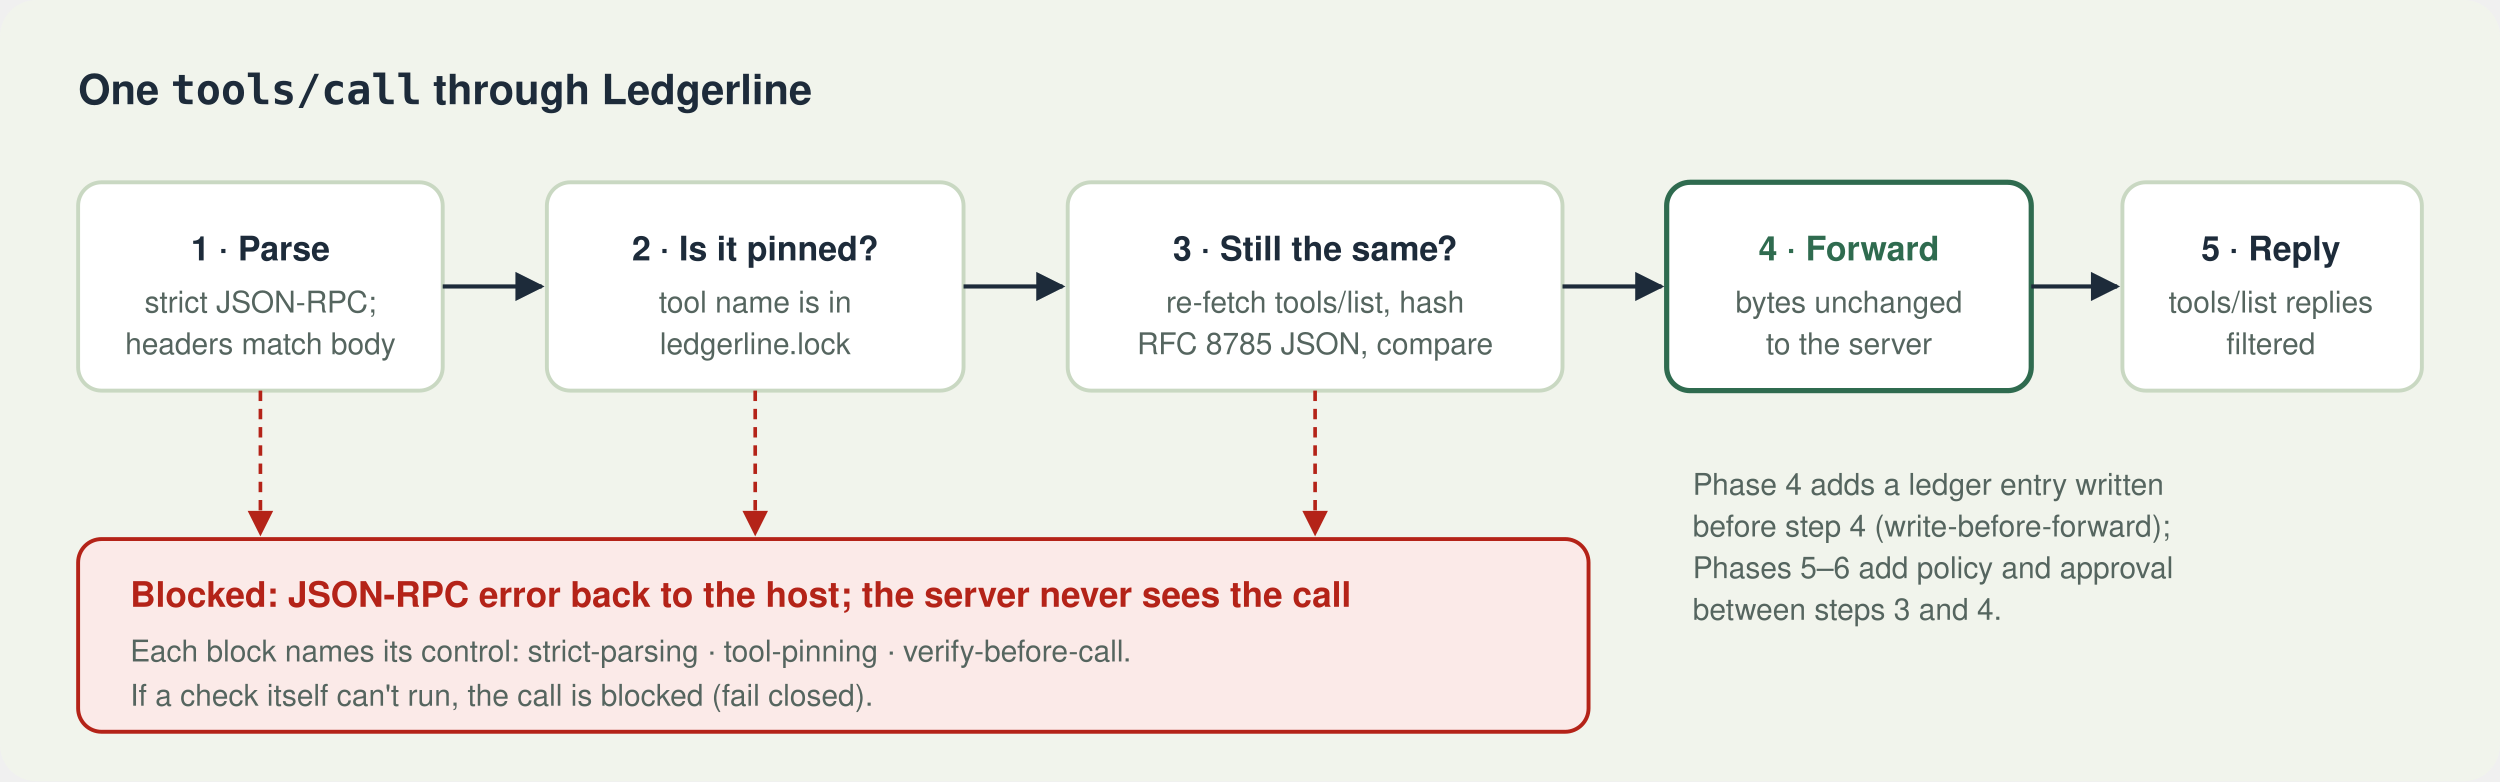
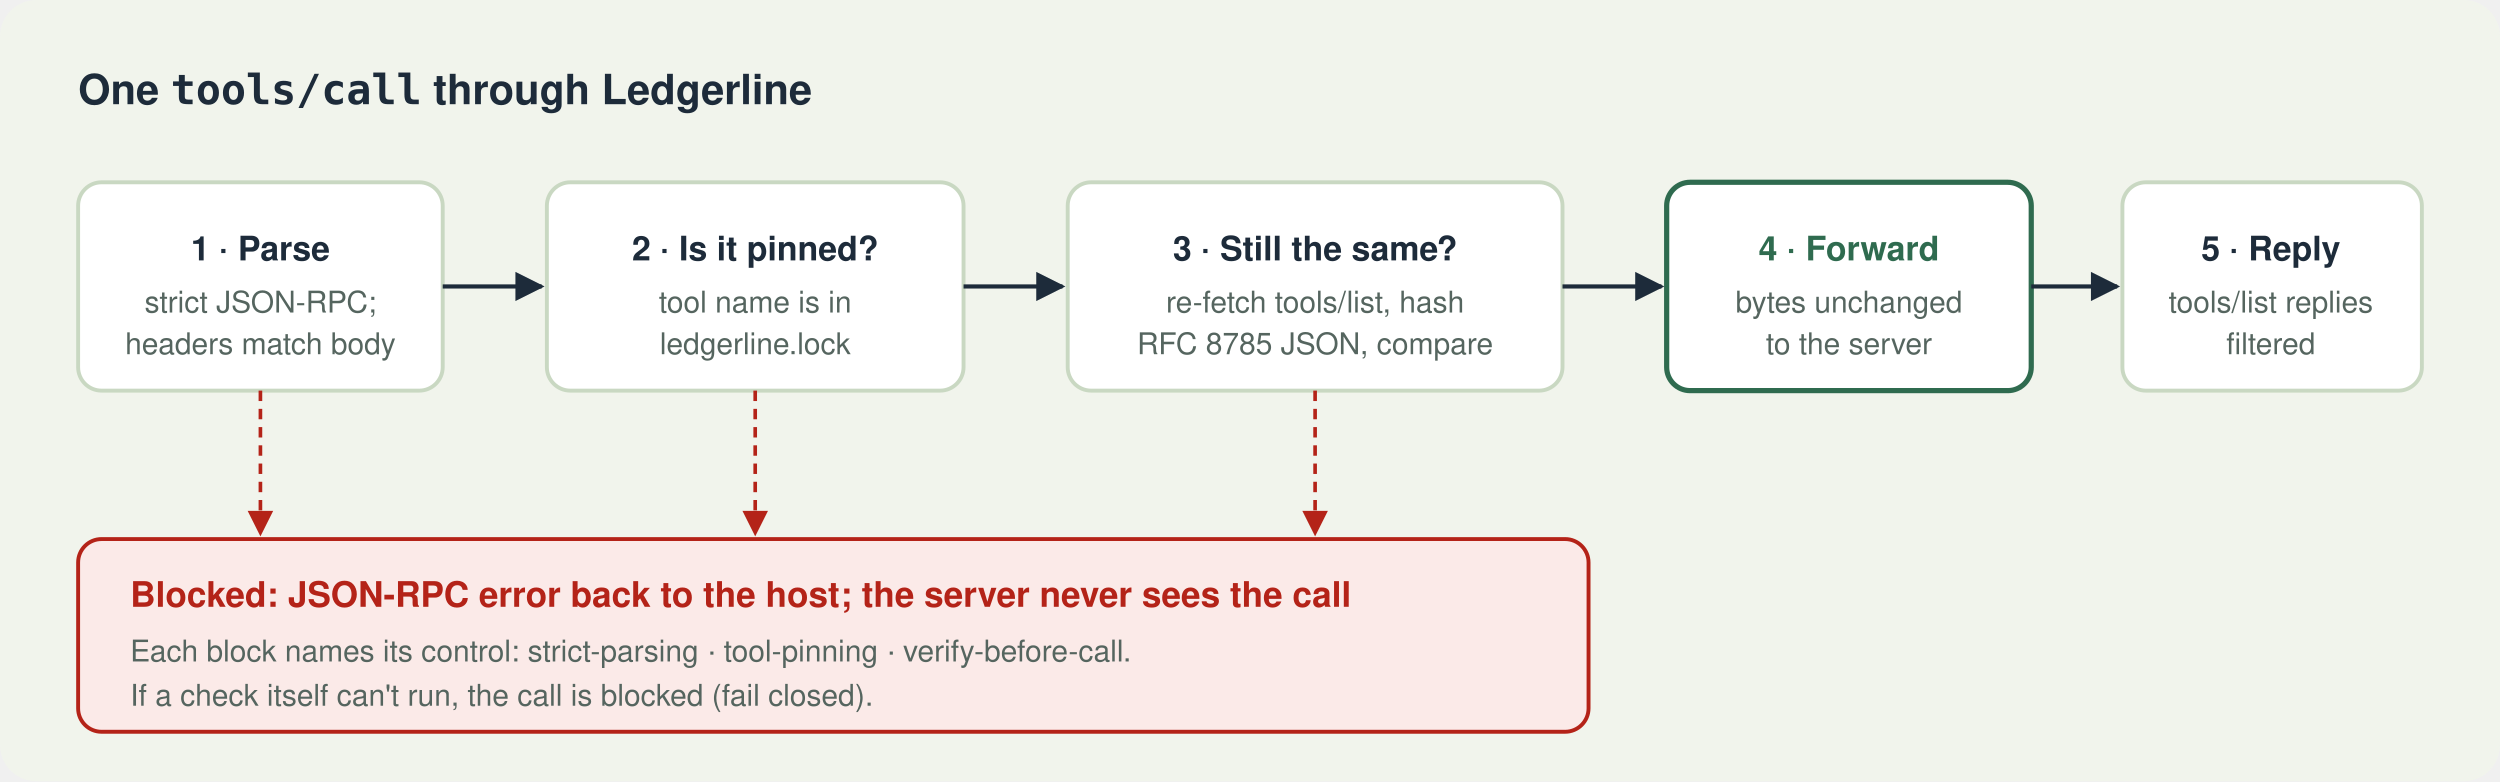
<svg xmlns="http://www.w3.org/2000/svg" viewBox="0 0 960 300" role="img" aria-labelledby="t d" font-family="-apple-system, BlinkMacSystemFont, 'Segoe UI', Helvetica, Arial, sans-serif">
  <style>
    .bg{fill:#F1F4EC}.box{fill:#FFFFFF;stroke:#C9D8C2;stroke-width:1.5}.ok{fill:#FFFFFF;stroke:#2F6B4F;stroke-width:2}
    .bad{fill:#FBEAE8;stroke:#B42318;stroke-width:1.5}
    .ink{fill:#1D2B3A}.mute{fill:#55655F}.guard{fill:#24418A}.safe{fill:#2F6B4F}.loss{fill:#B42318}
    .line{stroke:#1D2B3A;stroke-width:1.6;fill:none}.no{stroke:#B42318;stroke-width:1.4;fill:none;stroke-dasharray:4 3}
    @media (prefers-color-scheme: dark){
      .bg{fill:#0F1720}.box,.ok{fill:#16212C}.box{stroke:#2E4038}.ok{stroke:#7CC4A0}.bad{fill:#2A1715;stroke:#F2827A}
      .ink{fill:#E6ECE3}.mute{fill:#9AA9A2}.guard{fill:#8FA8E8}.safe{fill:#7CC4A0}.loss{fill:#F2827A}
      .line{stroke:#C9D3CC}.no{stroke:#F2827A}
    }
  </style>
  <defs>
    <marker id="a" viewBox="0 0 10 10" refX="9" refY="5" markerWidth="7" markerHeight="7" orient="auto">
      <path d="M0 0L10 5L0 10z" class="ink" />
    </marker>
    <marker id="r" viewBox="0 0 10 10" refX="9" refY="5" markerWidth="7" markerHeight="7" orient="auto">
      <path d="M0 0L10 5L0 10z" class="loss" />
    </marker>
  </defs>
  <rect class="bg" width="960" height="300" rx="14" />
  <text class="ink" x="30" y="40" font-size="16" font-weight="700">One <tspan font-family="ui-monospace, Menlo, monospace">tools/call</tspan> through Ledgerline</text>
  <g font-size="13">
    <rect class="box" x="30" y="70" width="140" height="80" rx="9" />
    <text class="ink" x="100" y="100" text-anchor="middle" font-weight="700">1 · Parse</text>
    <text class="mute" x="100" y="120" text-anchor="middle" font-size="11.5">strict JSON-RPC;</text>
    <text class="mute" x="100" y="136" text-anchor="middle" font-size="11.5">headers match body</text>
    <rect class="box" x="210" y="70" width="160" height="80" rx="9" />
    <text class="ink" x="290" y="100" text-anchor="middle" font-weight="700">2 · Is it pinned?</text>
    <text class="mute" x="290" y="120" text-anchor="middle" font-size="11.5">tool name is in</text>
    <text class="mute" x="290" y="136" text-anchor="middle" font-size="11.5">ledgerline.lock</text>
    <rect class="box" x="410" y="70" width="190" height="80" rx="9" />
    <text class="ink" x="505" y="100" text-anchor="middle" font-weight="700">3 · Still the same?</text>
    <text class="mute" x="505" y="120" text-anchor="middle" font-size="11.5">re-fetch tools/list, hash</text>
    <text class="mute" x="505" y="136" text-anchor="middle" font-size="11.5">RFC 8785 JSON, compare</text>
    <rect class="ok" x="640" y="70" width="140" height="80" rx="9" />
    <text class="safe" x="710" y="100" text-anchor="middle" font-weight="700">4 · Forward</text>
    <text class="mute" x="710" y="120" text-anchor="middle" font-size="11.5">bytes unchanged</text>
    <text class="mute" x="710" y="136" text-anchor="middle" font-size="11.5">to the server</text>
    <rect class="box" x="815" y="70" width="115" height="80" rx="9" />
    <text class="ink" x="872" y="100" text-anchor="middle" font-weight="700">5 · Reply</text>
    <text class="mute" x="872" y="120" text-anchor="middle" font-size="11.5">tools/list replies</text>
    <text class="mute" x="872" y="136" text-anchor="middle" font-size="11.5">filtered</text>
  </g>
  <path class="line" d="M170 110H208" marker-end="url(#a)" />
  <path class="line" d="M370 110H408" marker-end="url(#a)" />
  <path class="line" d="M600 110H638" marker-end="url(#a)" />
  <path class="line" d="M780 110H813" marker-end="url(#a)" />
  <path class="no" d="M100 150V205" marker-end="url(#r)" />
  <path class="no" d="M290 150V205" marker-end="url(#r)" />
  <path class="no" d="M505 150V205" marker-end="url(#r)" />
  <rect class="bad" x="30" y="207" width="580" height="74" rx="9" />
  <text class="loss" x="50" y="233" font-size="13.5" font-weight="700">Blocked: JSON-RPC error back to the host; the server never sees the call</text>
  <text class="mute" x="50" y="254" font-size="11.5">Each block names its control: strict-parsing · tool-pinning · verify-before-call.</text>
  <text class="mute" x="50" y="271" font-size="11.5">If a check itself can't run, the call is blocked (fail closed).</text>
-   <text class="mute" x="650" y="190" font-size="11.5">Phase 4 adds a ledger entry written</text>
-   <text class="mute" x="650" y="206" font-size="11.5">before step 4 (write-before-forward);</text>
-   <text class="mute" x="650" y="222" font-size="11.5">Phases 5–6 add policy and approval</text>
-   <text class="mute" x="650" y="238" font-size="11.5">between steps 3 and 4.</text>
</svg>
